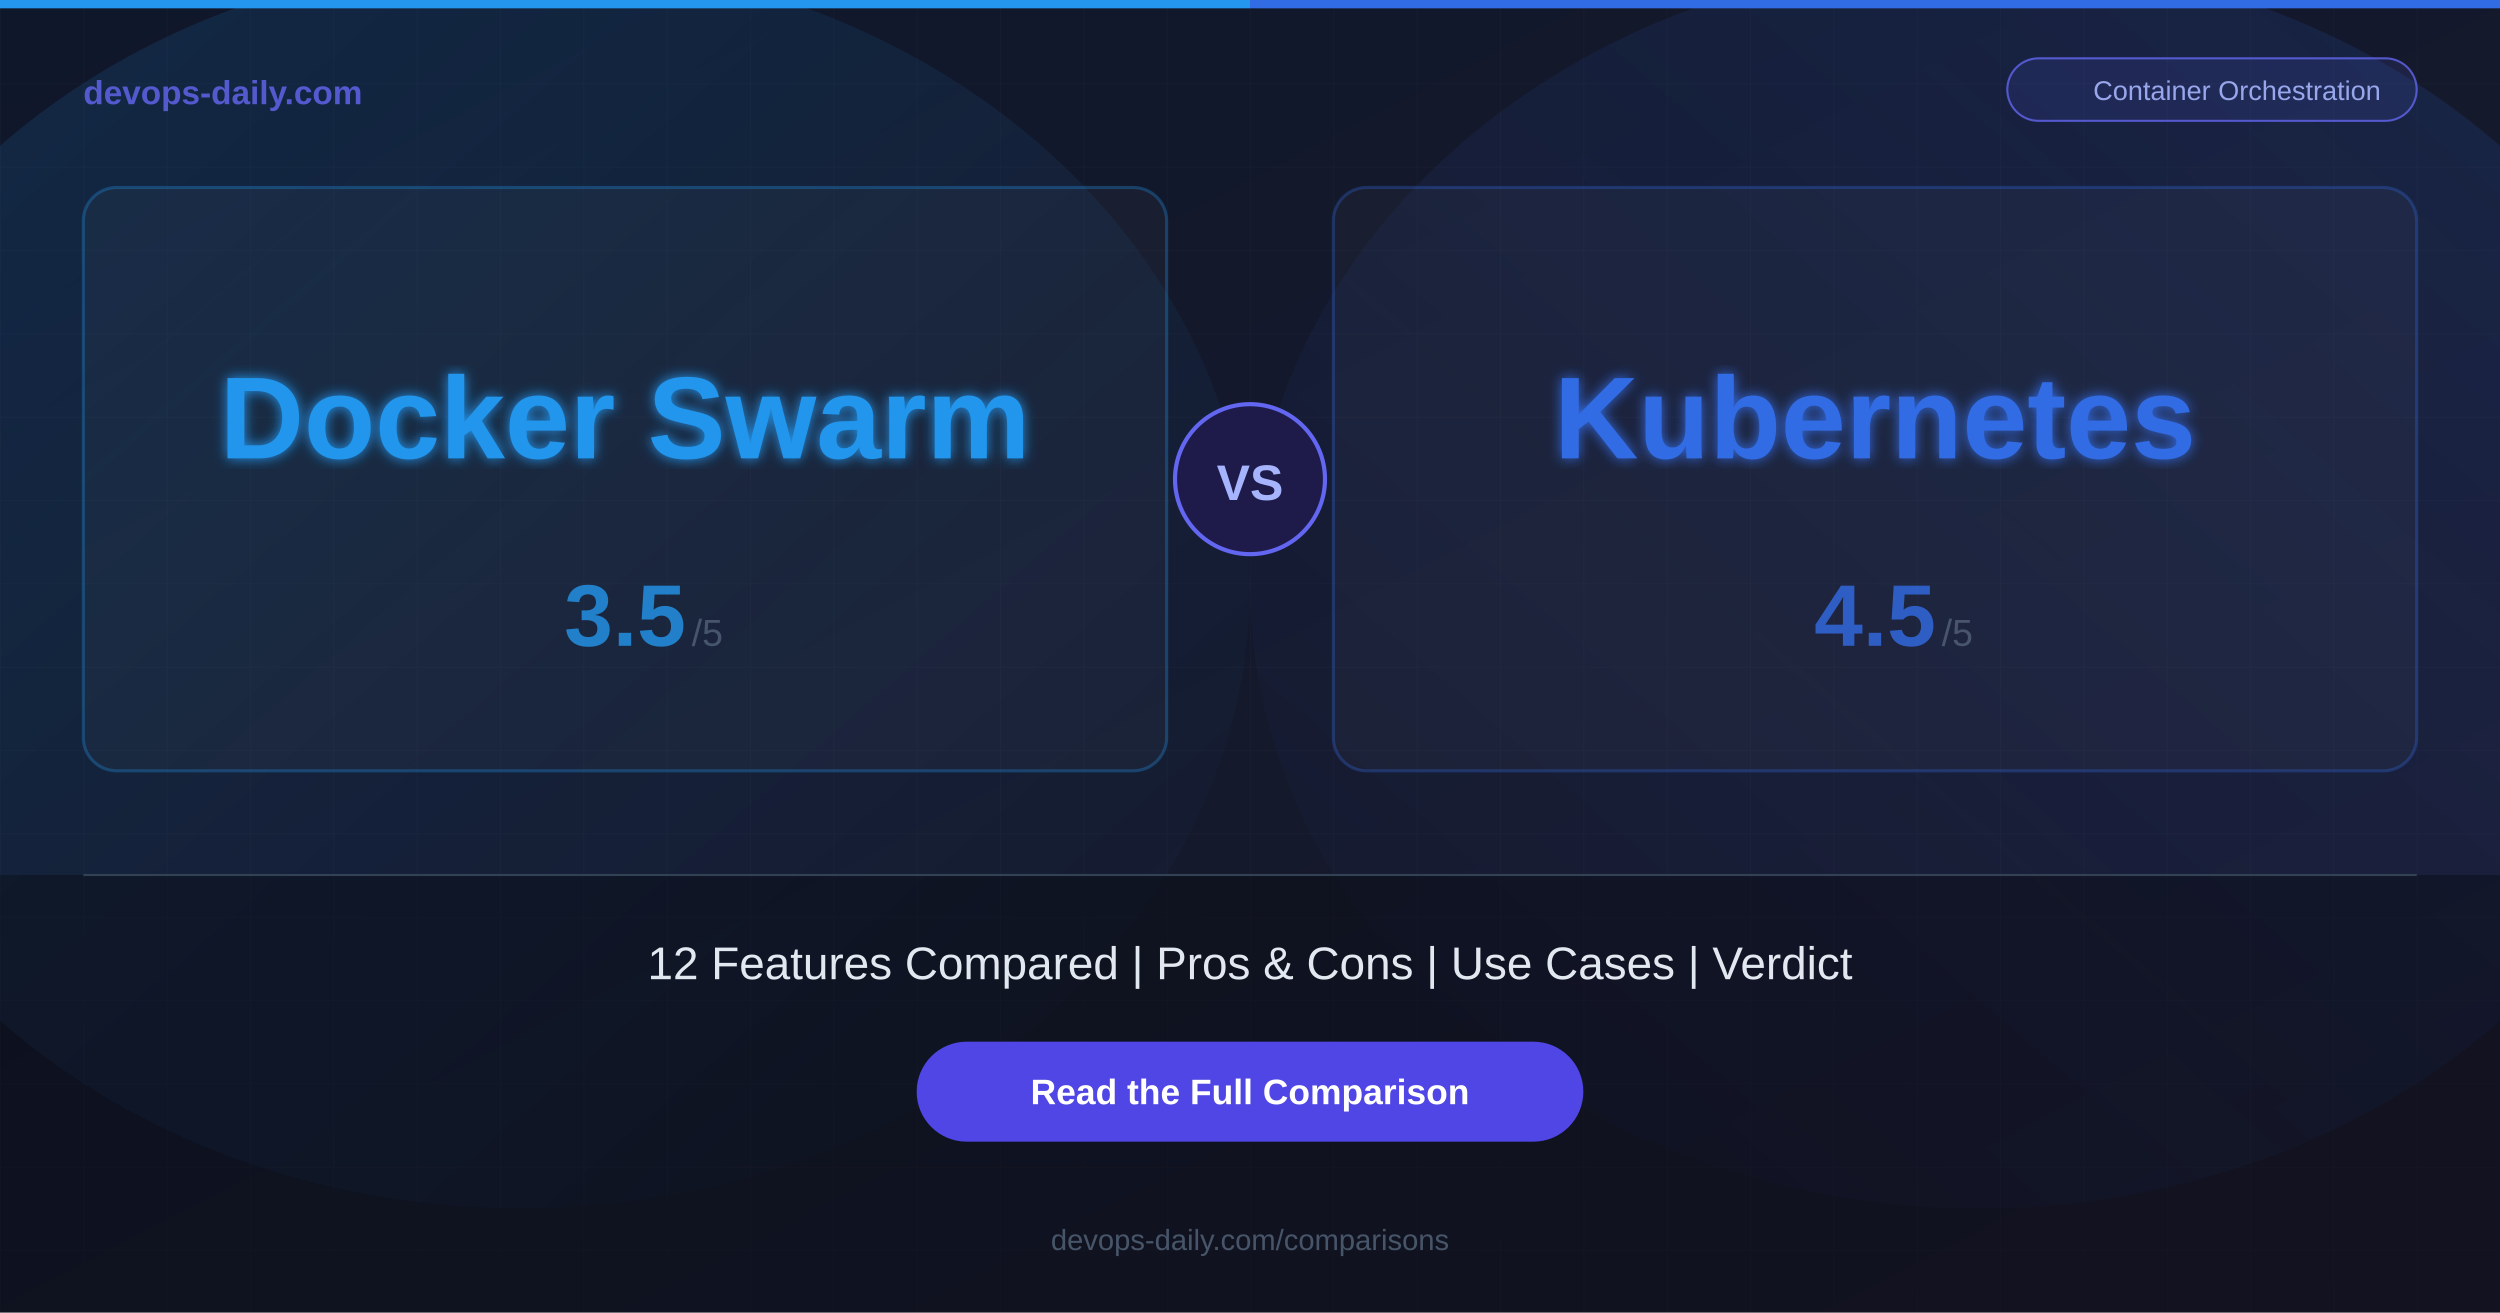
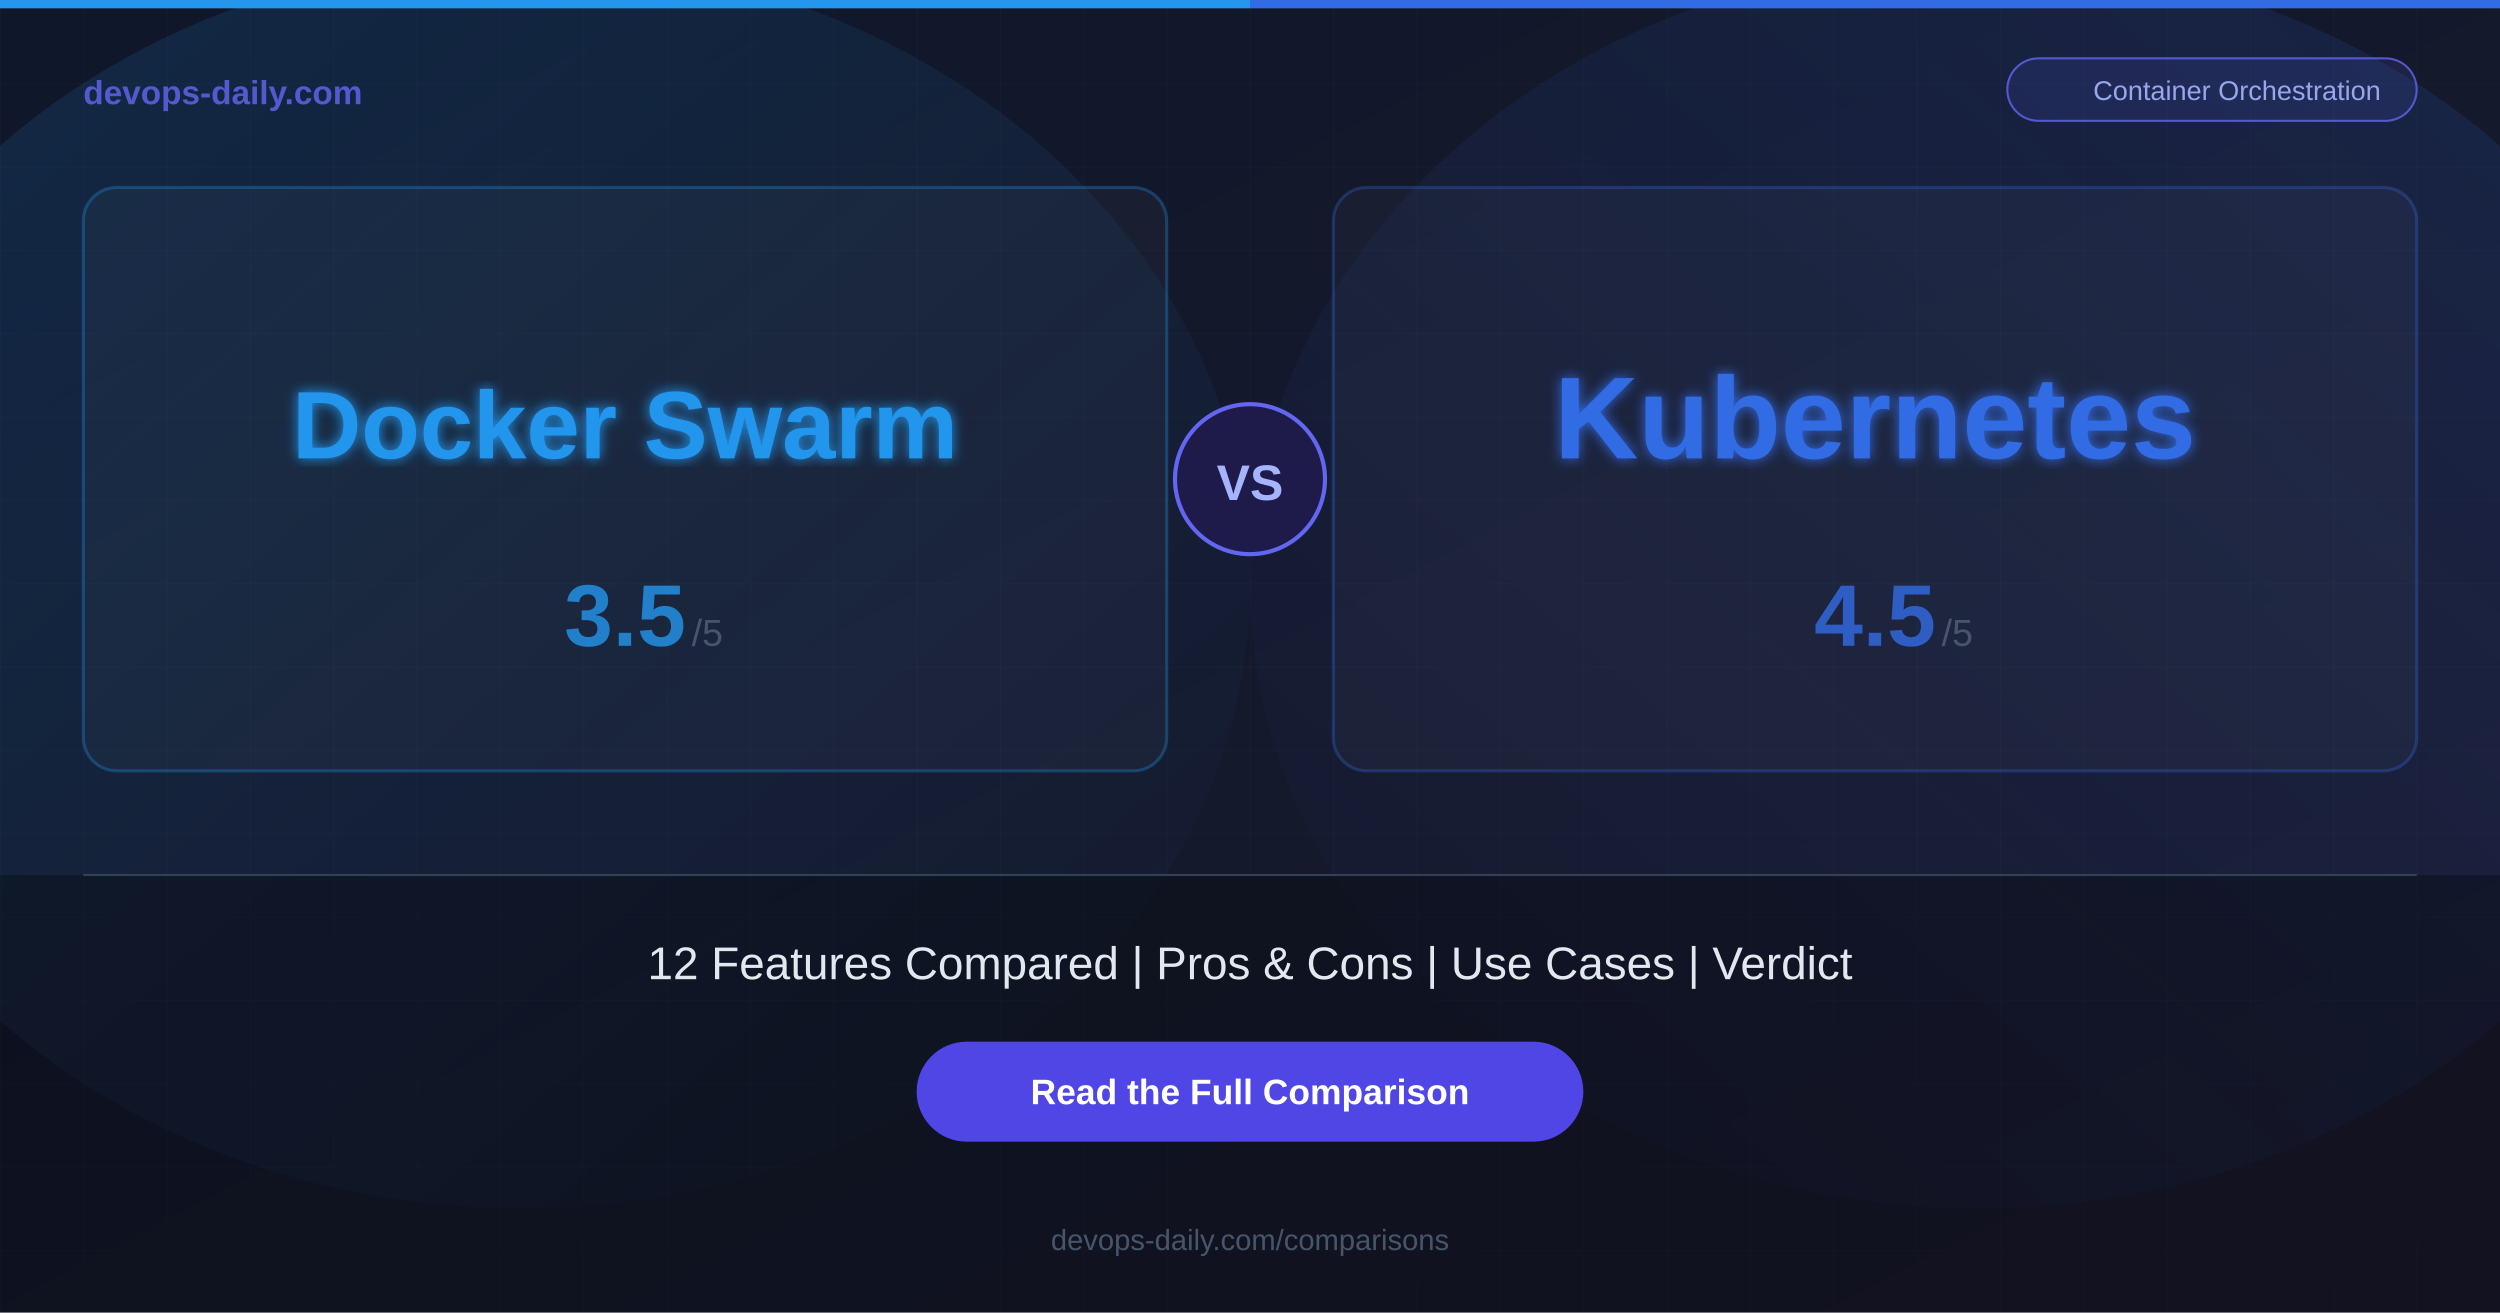
<svg xmlns="http://www.w3.org/2000/svg" width="1200" height="630">
  <defs>
    <linearGradient id="bg" x1="0%" y1="0%" x2="100%" y2="100%">
      <stop offset="0%" style="stop-color:#0f172a;stop-opacity:1" />
      <stop offset="100%" style="stop-color:#1a1a2e;stop-opacity:1" />
    </linearGradient>
    <linearGradient id="glowA" x1="0%" y1="0%" x2="100%" y2="100%">
      <stop offset="0%" style="stop-color:#2496ED;stop-opacity:0.15" />
      <stop offset="100%" style="stop-color:#2496ED;stop-opacity:0" />
    </linearGradient>
    <linearGradient id="glowB" x1="100%" y1="0%" x2="0%" y2="100%">
      <stop offset="0%" style="stop-color:#326CE5;stop-opacity:0.15" />
      <stop offset="100%" style="stop-color:#326CE5;stop-opacity:0" />
    </linearGradient>
    <filter id="glow">
      <feGaussianBlur stdDeviation="3" result="blur" />
      <feMerge>
        <feMergeNode in="blur" />
        <feMergeNode in="SourceGraphic" />
      </feMerge>
    </filter>
  </defs>
  <rect width="1200" height="630" fill="url(#bg)" />
  <ellipse cx="250" cy="280" rx="350" ry="300" fill="url(#glowA)" />
  <ellipse cx="950" cy="280" rx="350" ry="300" fill="url(#glowB)" />
  <pattern id="grid" width="40" height="40" patternUnits="userSpaceOnUse">
    <path d="M 40 0 L 0 0 0 40" fill="none" stroke="#ffffff" stroke-width="0.3" opacity="0.05" />
  </pattern>
  <rect width="1200" height="630" fill="url(#grid)" />
  <rect x="0" y="0" width="600" height="4" fill="#2496ED" />
  <rect x="600" y="0" width="600" height="4" fill="#326CE5" />
  <text x="40" y="50" font-family="Arial, Helvetica, sans-serif" font-size="16" font-weight="bold" fill="#6366f1" opacity="0.8">devops-daily.com</text>
  <rect x="963.5" y="28" width="196.5" height="30" rx="15" fill="rgba(99,102,241,0.15)" stroke="#6366f1" stroke-width="1" opacity="0.8" />
  <text x="1073.75" y="48" font-family="Arial, Helvetica, sans-serif" font-size="13" fill="#a5b4fc" text-anchor="middle" opacity="0.9">Container Orchestration</text>
  <rect x="40" y="90" width="520" height="280" rx="16" fill="rgba(255,255,255,0.03)" stroke="rgba(36,150,237,0.3)" stroke-width="1.5" />
-   <text x="300" y="220" font-family="Arial, Helvetica, sans-serif" font-size="56" font-weight="bold" fill="#2496ED" text-anchor="middle" filter="url(#glow)">Docker Swarm</text>
+   <text x="300" y="220" font-family="Arial, Helvetica, sans-serif" font-size="46" font-weight="bold" fill="#2496ED" text-anchor="middle" filter="url(#glow)">Docker Swarm</text>
  <text x="300" y="310" font-family="Arial, Helvetica, sans-serif" font-size="42" font-weight="bold" fill="#2496ED" text-anchor="middle" opacity="0.8">3.5</text>
  <text x="332" y="310" font-family="Arial, Helvetica, sans-serif" font-size="18" fill="#64748b" opacity="0.6">/5</text>
  <rect x="640" y="90" width="520" height="280" rx="16" fill="rgba(255,255,255,0.03)" stroke="rgba(50,108,229,0.3)" stroke-width="1.5" />
  <text x="900" y="220" font-family="Arial, Helvetica, sans-serif" font-size="56" font-weight="bold" fill="#326CE5" text-anchor="middle" filter="url(#glow)">Kubernetes</text>
  <text x="900" y="310" font-family="Arial, Helvetica, sans-serif" font-size="42" font-weight="bold" fill="#326CE5" text-anchor="middle" opacity="0.8">4.5</text>
  <text x="932" y="310" font-family="Arial, Helvetica, sans-serif" font-size="18" fill="#64748b" opacity="0.6">/5</text>
  <circle cx="600" cy="230" r="36" fill="#1e1b4b" stroke="#6366f1" stroke-width="2" />
  <text x="600" y="240" font-family="Arial, Helvetica, sans-serif" font-size="24" font-weight="bold" fill="#a5b4fc" text-anchor="middle">VS</text>
  <rect x="0" y="420" width="1200" height="210" fill="rgba(0,0,0,0.3)" />
  <line x1="40" y1="420" x2="1160" y2="420" stroke="#334155" stroke-width="1" />
  <text x="600" y="470" font-family="Arial, Helvetica, sans-serif" font-size="22" fill="#e2e8f0" text-anchor="middle">12 Features Compared  |  Pros &amp; Cons  |  Use Cases  |  Verdict</text>
  <rect x="440" y="500" width="320" height="48" rx="24" fill="#4f46e5" />
  <text x="600" y="530" font-family="Arial, Helvetica, sans-serif" font-size="17" font-weight="bold" fill="#ffffff" text-anchor="middle">Read the Full Comparison</text>
  <text x="600" y="600" font-family="Arial, Helvetica, sans-serif" font-size="14" fill="#475569" text-anchor="middle">devops-daily.com/comparisons</text>
</svg>
